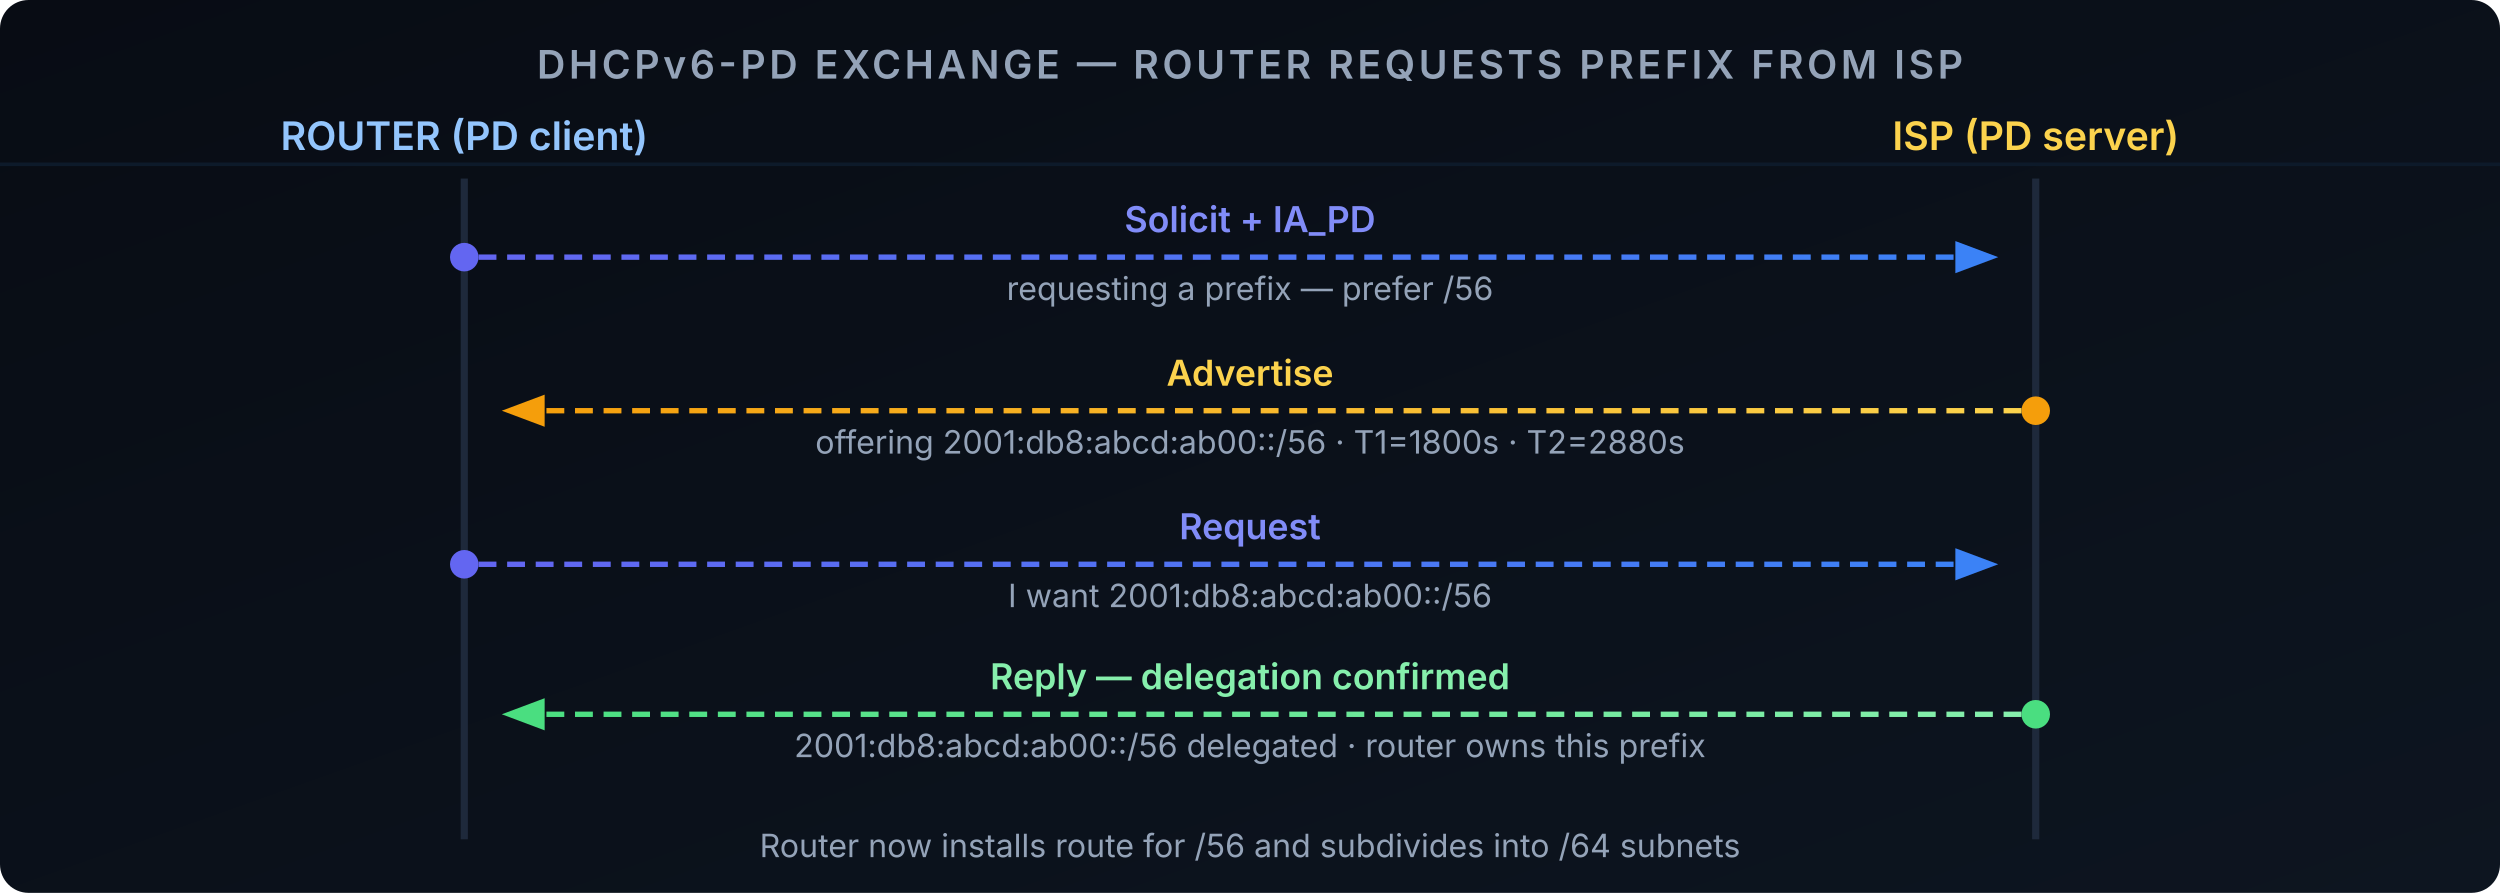
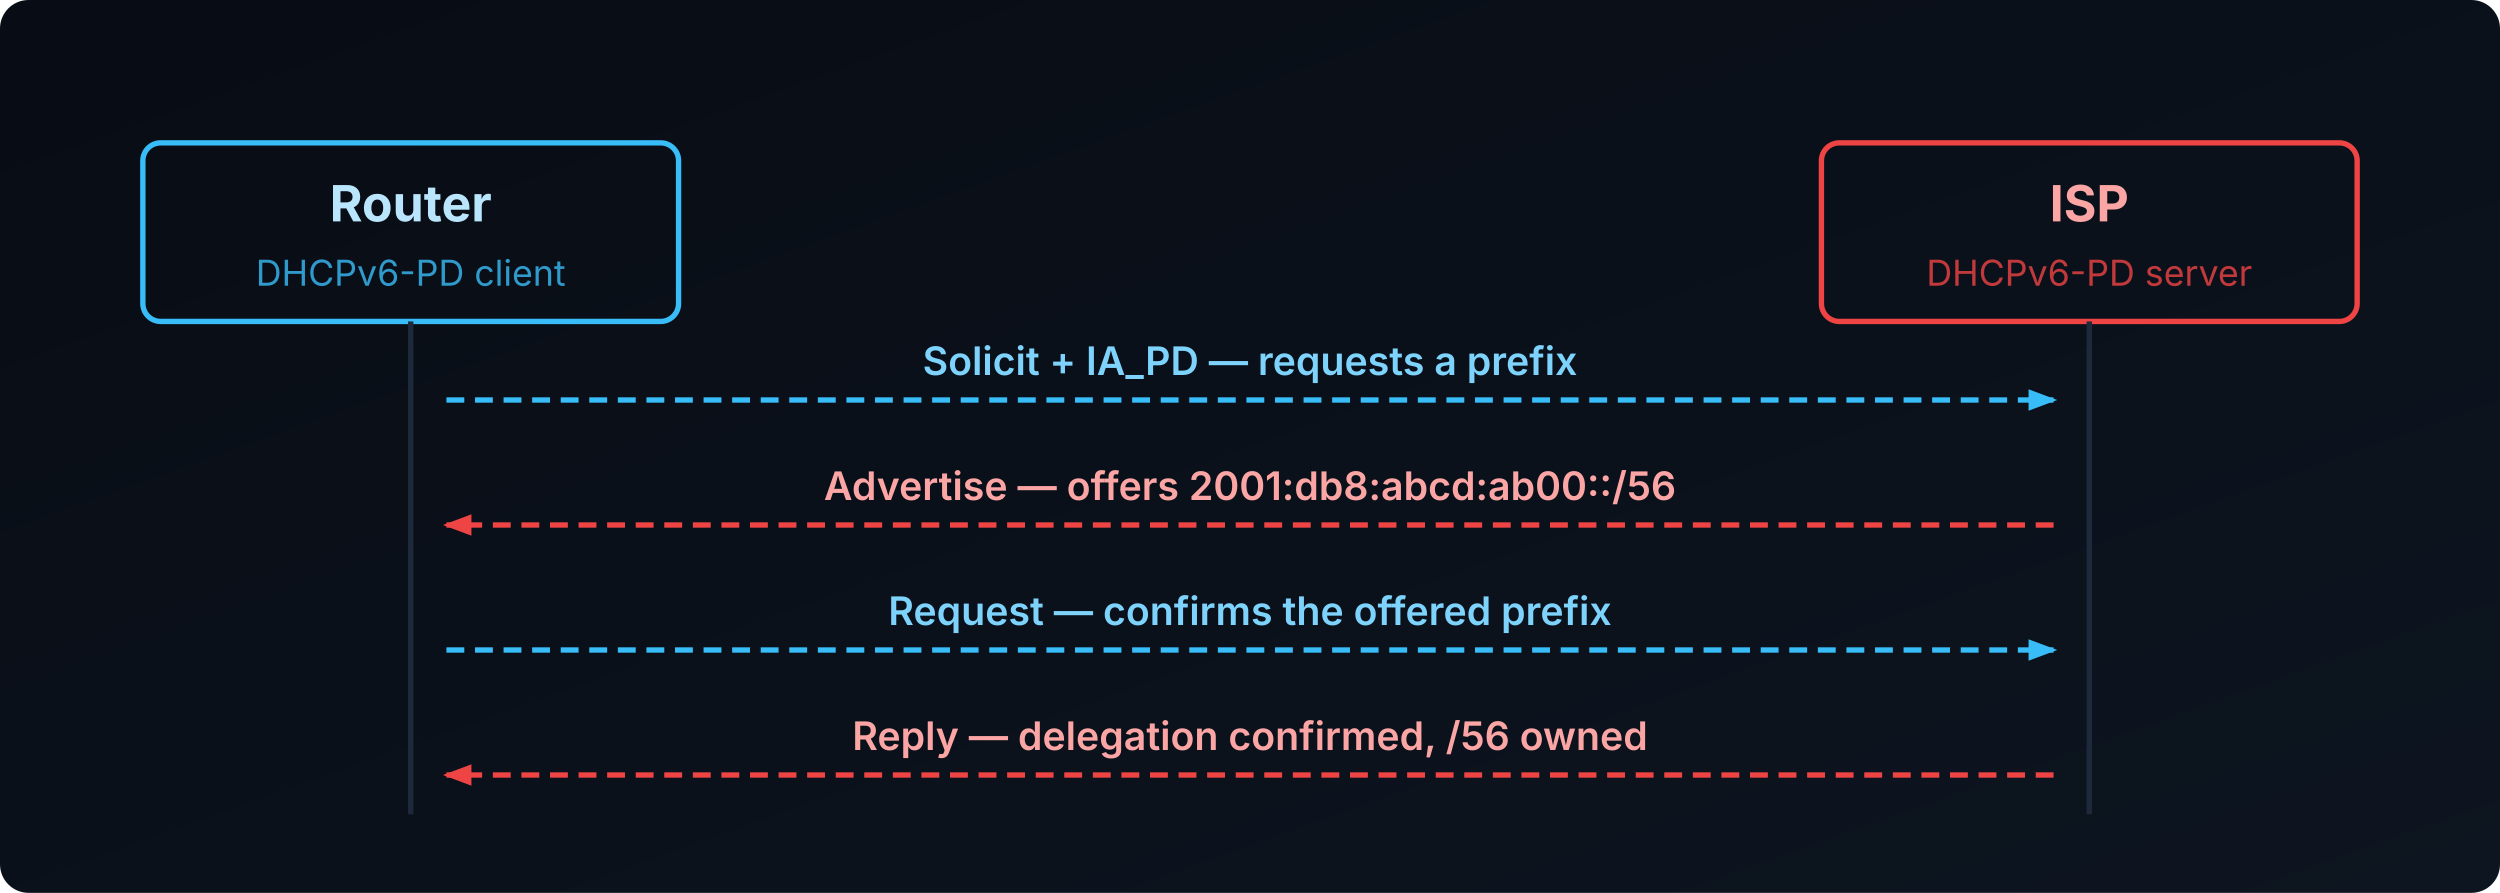
<svg xmlns="http://www.w3.org/2000/svg" viewBox="0 0 700 250" width="700" height="250" font-family="system-ui,-apple-system,BlinkMacSystemFont,'Segoe UI',sans-serif">
  <defs>
    <linearGradient id="bg" x1="0" y1="0" x2="1" y2="1">
      <stop offset="0%" stop-color="#080c14" />
      <stop offset="100%" stop-color="#0d1520" />
    </linearGradient>
-     <linearGradient id="arr-solicit" x1="134" y1="72" x2="558" y2="72" gradientUnits="userSpaceOnUse">
-       <stop offset="0%" stop-color="#6366f1" />
-       <stop offset="100%" stop-color="#3b82f6" />
-     </linearGradient>
-     <linearGradient id="arr-advertise" x1="566" y1="115" x2="142" y2="115" gradientUnits="userSpaceOnUse">
-       <stop offset="0%" stop-color="#fcd34d" />
-       <stop offset="100%" stop-color="#f59e0b" />
-     </linearGradient>
-     <linearGradient id="arr-request" x1="134" y1="158" x2="558" y2="158" gradientUnits="userSpaceOnUse">
-       <stop offset="0%" stop-color="#6366f1" />
-       <stop offset="100%" stop-color="#3b82f6" />
-     </linearGradient>
-     <linearGradient id="arr-reply" x1="566" y1="200" x2="142" y2="200" gradientUnits="userSpaceOnUse">
-       <stop offset="0%" stop-color="#86efac" />
-       <stop offset="100%" stop-color="#4ade80" />
-     </linearGradient>
-     <marker id="arr-blue" markerWidth="8" markerHeight="6" refX="7" refY="3" orient="auto">
-       <polygon points="0,0 8,3 0,6" fill="#3b82f6" />
+     <marker id="arr-blue" markerWidth="8" markerHeight="6" refX="7" refY="3" orient="auto" markerUnits="userSpaceOnUse">
+       <polygon points="0,0 8,3 0,6" fill="#38bdf8" />
    </marker>
-     <marker id="arr-amber" markerWidth="8" markerHeight="6" refX="7" refY="3" orient="auto">
-       <polygon points="0,0 8,3 0,6" fill="#f59e0b" />
-     </marker>
-     <marker id="arr-green" markerWidth="8" markerHeight="6" refX="7" refY="3" orient="auto">
-       <polygon points="0,0 8,3 0,6" fill="#4ade80" />
+     <marker id="arr-red" markerWidth="8" markerHeight="6" refX="7" refY="3" orient="auto" markerUnits="userSpaceOnUse">
+       <polygon points="0,0 8,3 0,6" fill="#ef4444" />
    </marker>
  </defs>
  <rect width="700" height="250" fill="url(#bg)" rx="8" />
-   <g stroke="#0d1a2a" stroke-width="1">
-     <line x1="0" y1="46" x2="700" y2="46" />
-   </g>
-   <text x="350" y="22" text-anchor="middle" font-size="11" font-weight="600" fill="#94a3b8" letter-spacing="1">DHCPv6-PD EXCHANGE — ROUTER REQUESTS PREFIX FROM ISP</text>
-   <text x="130" y="42" text-anchor="middle" font-size="11" font-weight="600" fill="#93c5fd">ROUTER (PD client)</text>
-   <text x="570" y="42" text-anchor="middle" font-size="11" font-weight="600" fill="#fcd34d">ISP (PD server)</text>
-   <line x1="130" y1="50" x2="130" y2="235" stroke="#1e293b" stroke-width="2" />
-   <line x1="570" y1="50" x2="570" y2="235" stroke="#1e293b" stroke-width="2" />
-   <circle cx="130" cy="72" r="4" fill="#6366f1" />
-   <line x1="134" y1="72" x2="558" y2="72" stroke="url(#arr-solicit)" stroke-width="1.5" stroke-dasharray="5,3" marker-end="url(#arr-blue)" />
-   <text x="350" y="65" text-anchor="middle" font-size="10" font-weight="600" fill="#818cf8">Solicit + IA_PD</text>
-   <text x="350" y="84" text-anchor="middle" font-size="9" fill="#94a3b8">requesting a prefix — prefer /56</text>
-   <circle cx="570" cy="115" r="4" fill="#f59e0b" />
-   <line x1="566" y1="115" x2="142" y2="115" stroke="url(#arr-advertise)" stroke-width="1.5" stroke-dasharray="5,3" marker-end="url(#arr-amber)" />
-   <text x="350" y="108" text-anchor="middle" font-size="10" font-weight="600" fill="#fcd34d">Advertise</text>
-   <text x="350" y="127" text-anchor="middle" font-size="9" fill="#94a3b8">offering 2001:db8:abcd:ab00::/56 · T1=1800s · T2=2880s</text>
-   <circle cx="130" cy="158" r="4" fill="#6366f1" />
-   <line x1="134" y1="158" x2="558" y2="158" stroke="url(#arr-request)" stroke-width="1.5" stroke-dasharray="5,3" marker-end="url(#arr-blue)" />
-   <text x="350" y="151" text-anchor="middle" font-size="10" font-weight="600" fill="#818cf8">Request</text>
-   <text x="350" y="170" text-anchor="middle" font-size="9" fill="#94a3b8">I want 2001:db8:abcd:ab00::/56</text>
-   <circle cx="570" cy="200" r="4" fill="#4ade80" />
-   <line x1="566" y1="200" x2="142" y2="200" stroke="url(#arr-reply)" stroke-width="1.5" stroke-dasharray="5,3" marker-end="url(#arr-green)" />
-   <text x="350" y="193" text-anchor="middle" font-size="10" font-weight="600" fill="#86efac">Reply — delegation confirmed</text>
-   <text x="350" y="212" text-anchor="middle" font-size="9" fill="#94a3b8">2001:db8:abcd:ab00::/56 delegated · router owns this prefix</text>
-   <text x="350" y="240" text-anchor="middle" font-size="9" fill="#94a3b8">Router now installs route for /56 and subdivides into /64 subnets</text>
+   <rect x="40" y="40" width="150" height="50" fill="none" stroke="#38bdf8" stroke-width="1.5" rx="5" />
+   <text x="115" y="62" text-anchor="middle" font-size="14" font-weight="700" fill="#bae6fd">Router</text>
+   <text x="115" y="80" text-anchor="middle" font-size="10" fill="#38bdf8" opacity="0.8">DHCPv6-PD client</text>
+   <rect x="510" y="40" width="150" height="50" fill="none" stroke="#ef4444" stroke-width="1.5" rx="5" />
+   <text x="585" y="62" text-anchor="middle" font-size="14" font-weight="700" fill="#fca5a5">ISP</text>
+   <text x="585" y="80" text-anchor="middle" font-size="10" fill="#ef4444" opacity="0.8">DHCPv6-PD server</text>
+   <line x1="115" y1="90" x2="115" y2="228" stroke="#1e293b" stroke-width="1.5" />
+   <line x1="585" y1="90" x2="585" y2="228" stroke="#1e293b" stroke-width="1.5" />
+   <line x1="125" y1="112" x2="575" y2="112" stroke="#38bdf8" stroke-width="1.5" stroke-dasharray="5,3" marker-end="url(#arr-blue)" />
+   <text x="350" y="105" text-anchor="middle" font-size="11" font-weight="600" fill="#7dd3fc">Solicit + IA_PD — requests a prefix</text>
+   <line x1="575" y1="147" x2="125" y2="147" stroke="#ef4444" stroke-width="1.5" stroke-dasharray="5,3" marker-end="url(#arr-red)" />
+   <text x="350" y="140" text-anchor="middle" font-size="11" font-weight="600" fill="#fca5a5">Advertise — offers 2001:db8:abcd:ab00::/56</text>
+   <line x1="125" y1="182" x2="575" y2="182" stroke="#38bdf8" stroke-width="1.5" stroke-dasharray="5,3" marker-end="url(#arr-blue)" />
+   <text x="350" y="175" text-anchor="middle" font-size="11" font-weight="600" fill="#7dd3fc">Request — confirms the offered prefix</text>
+   <line x1="575" y1="217" x2="125" y2="217" stroke="#ef4444" stroke-width="1.5" stroke-dasharray="5,3" marker-end="url(#arr-red)" />
+   <text x="350" y="210" text-anchor="middle" font-size="11" font-weight="600" fill="#fca5a5">Reply — delegation confirmed, /56 owned</text>
</svg>
